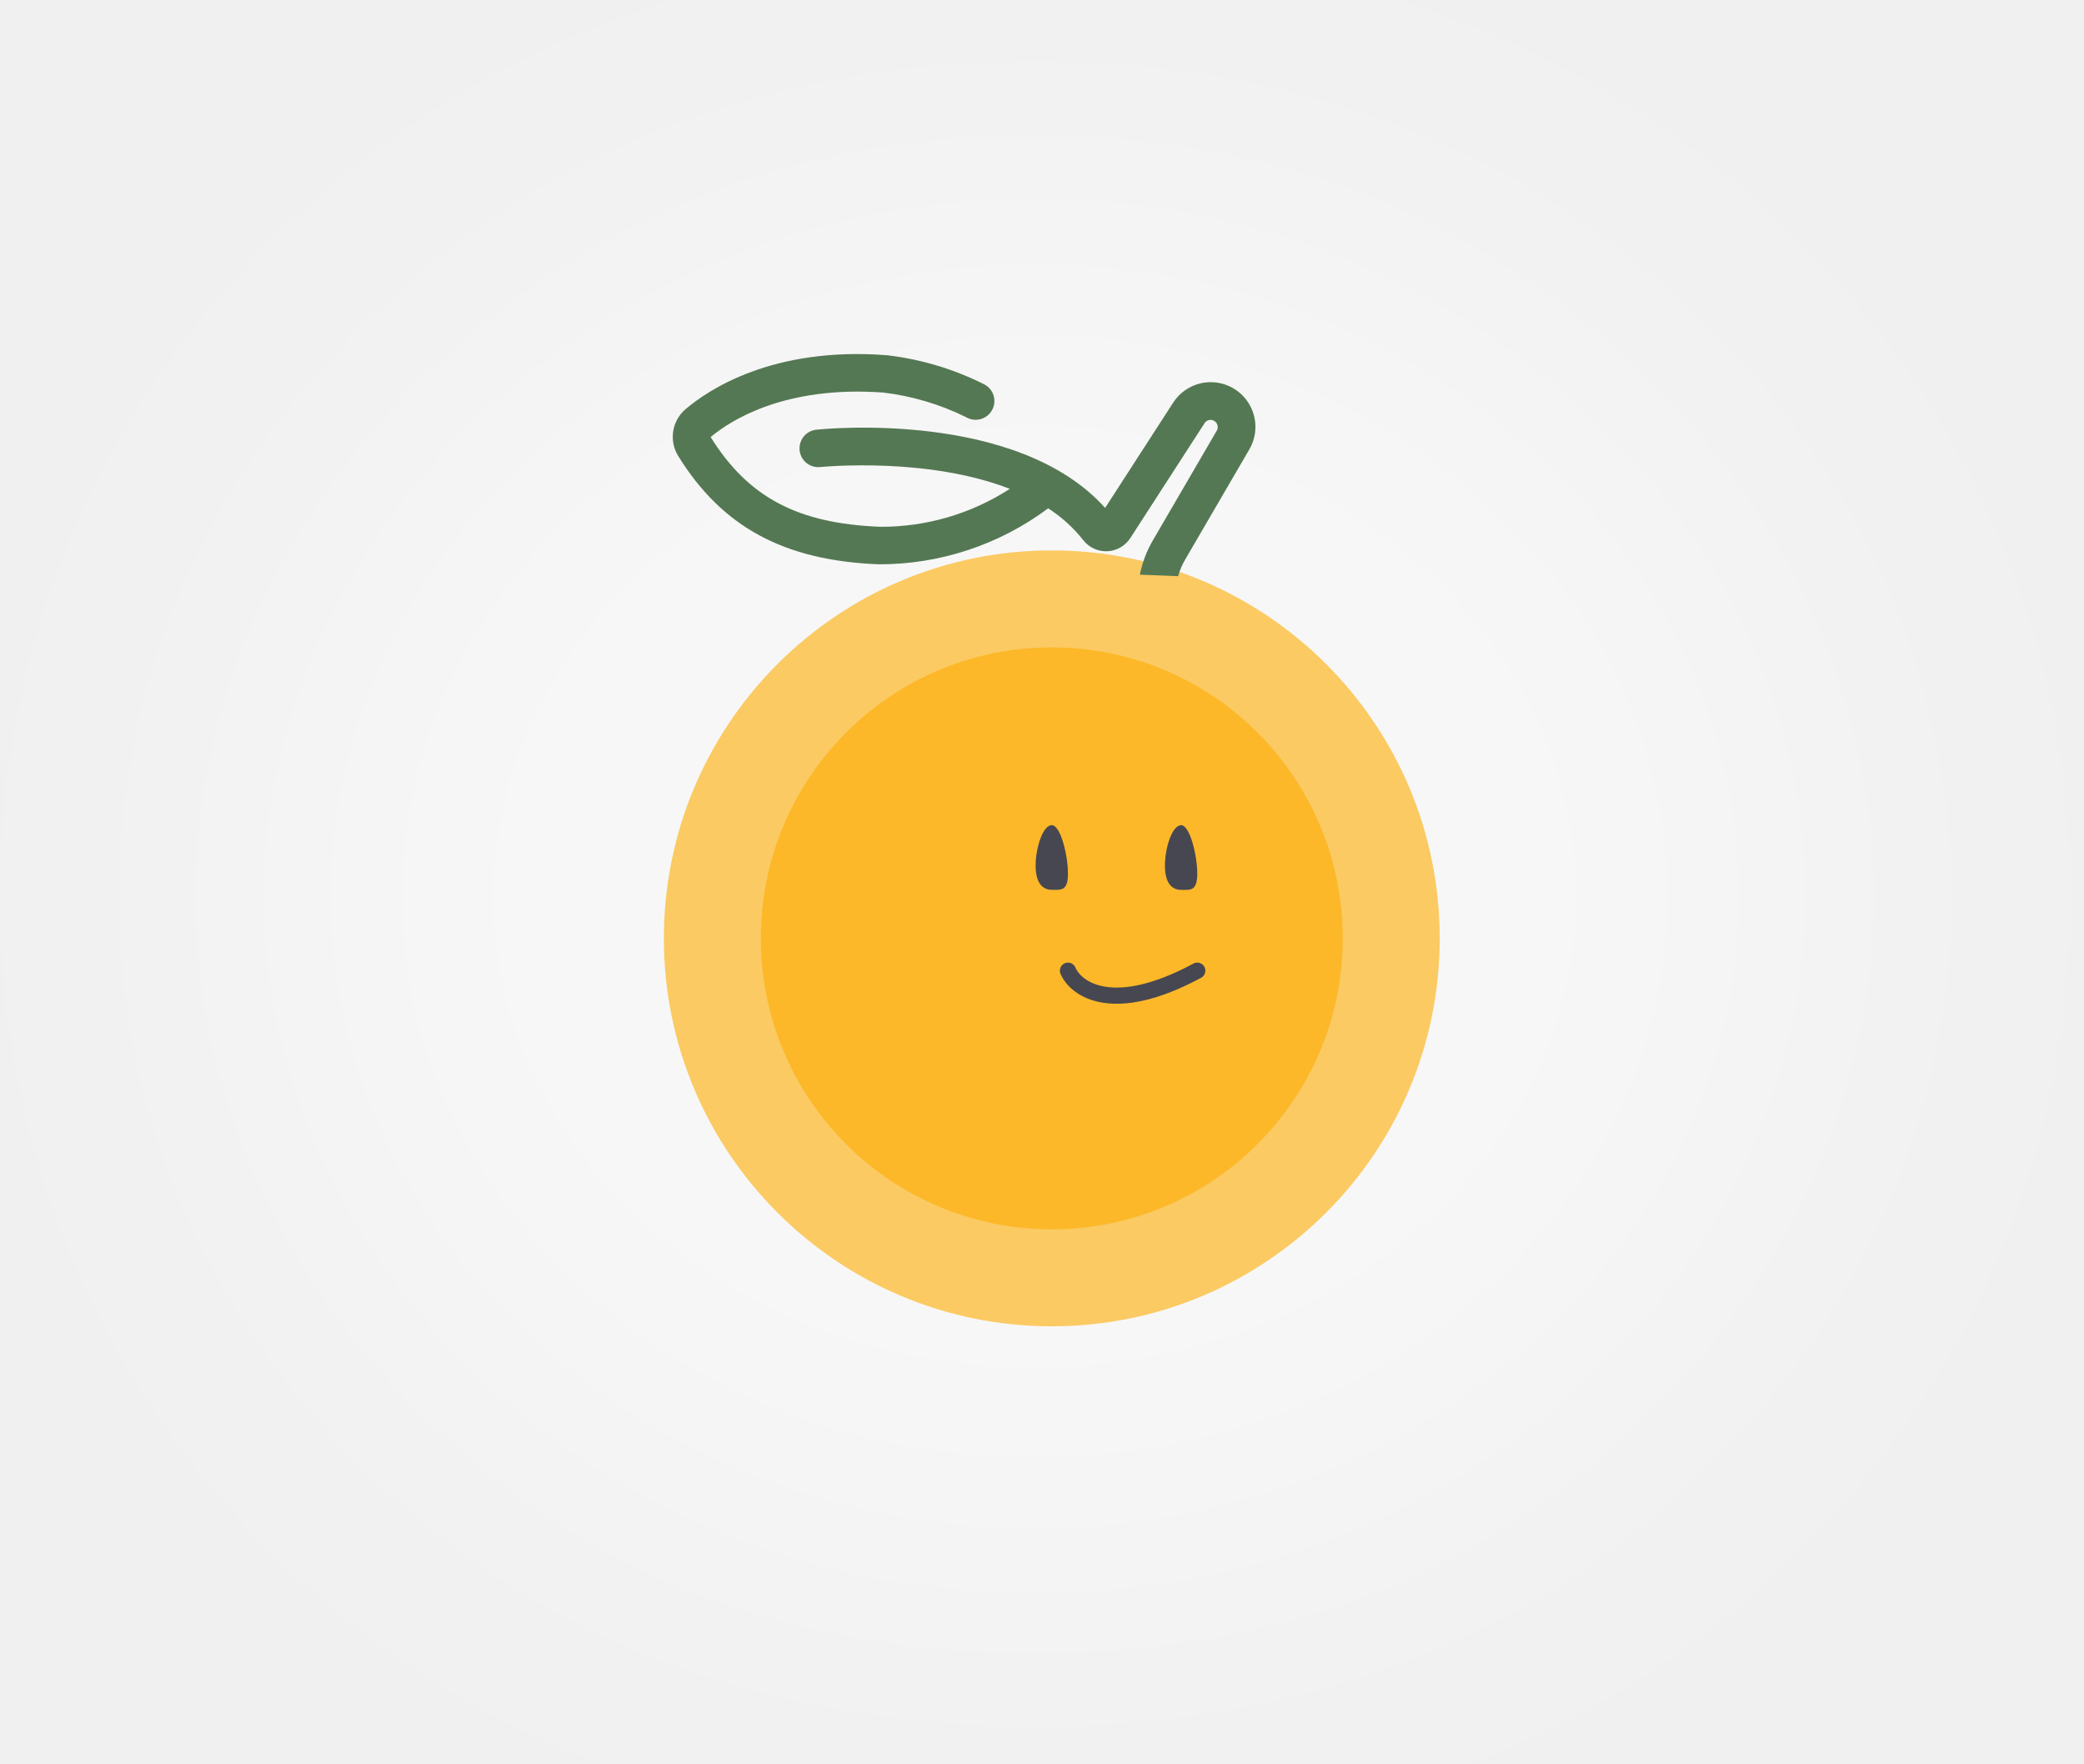
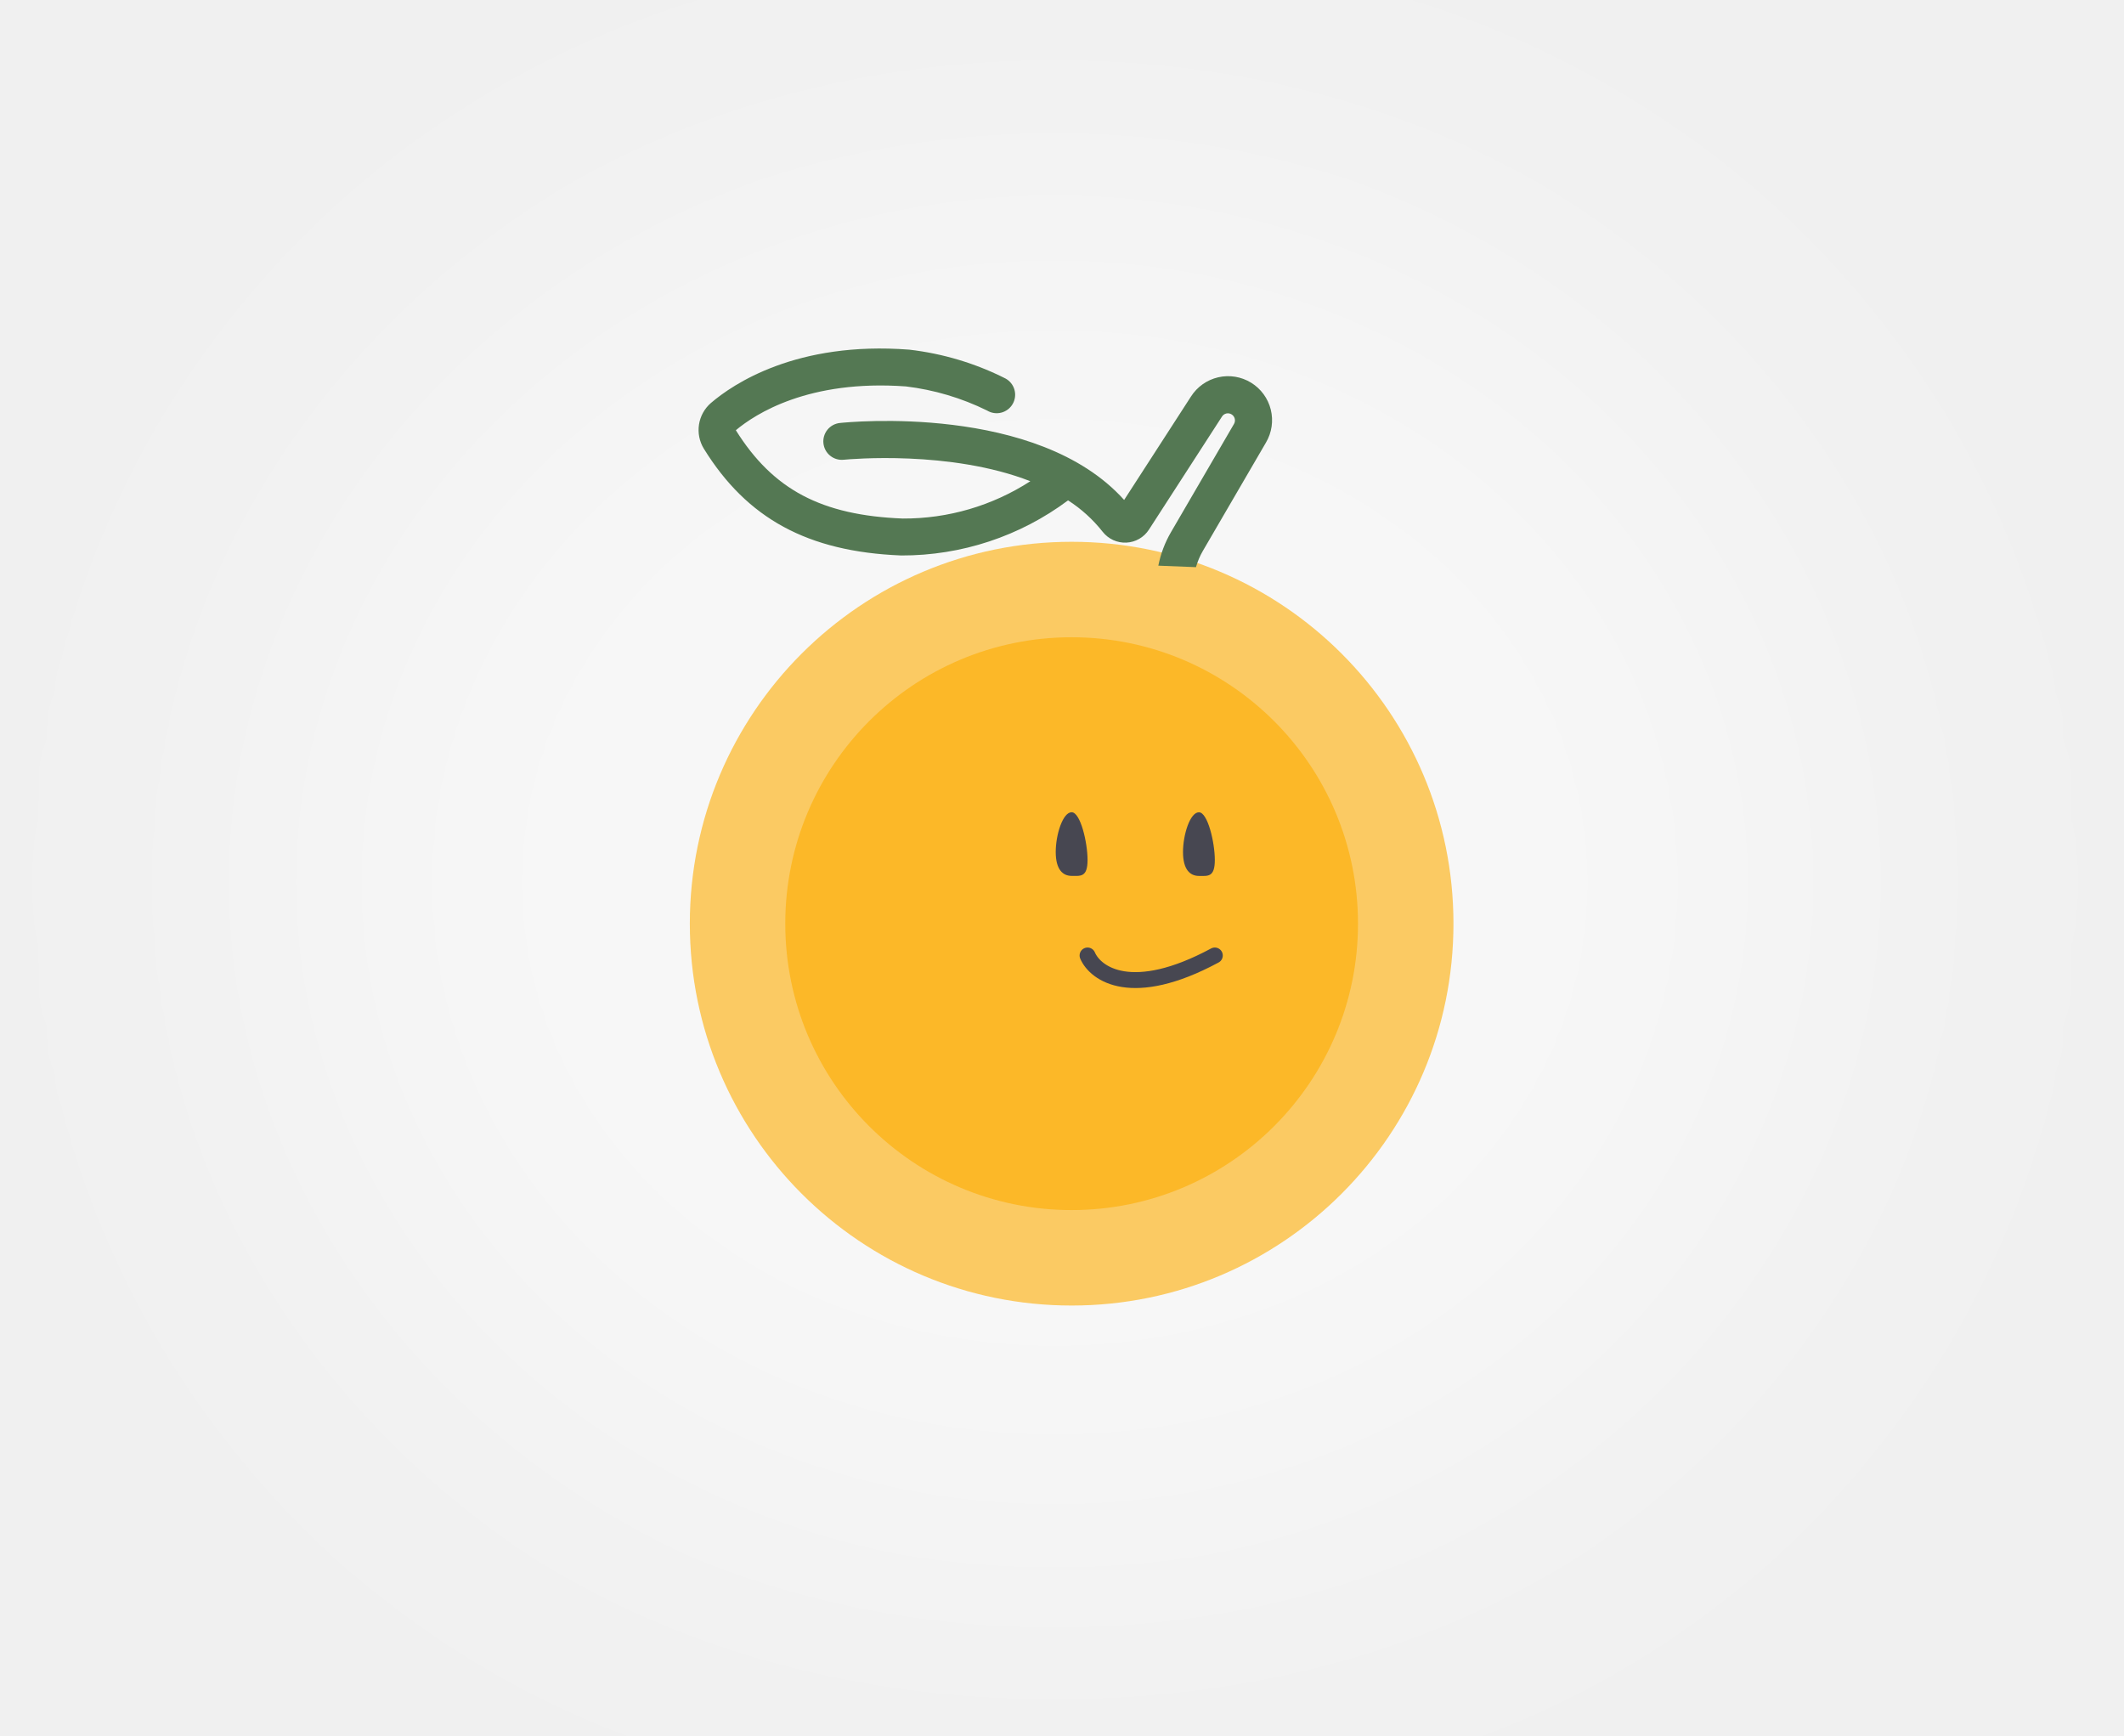
- <svg xmlns="http://www.w3.org/2000/svg" width="390" height="330" viewBox="0 40 390 360" fill="none">
+ <svg xmlns="http://www.w3.org/2000/svg" width="350" height="286" viewBox="0 40 390 360" fill="none">
  <g filter="url(#filter0_f_723_2181)">
    <ellipse cx="193.5" cy="223" rx="159.5" ry="143" fill="white" fill-opacity="0.5" />
  </g>
  <circle cx="197" cy="231.556" r="79.196" fill="#FDAC01" fill-opacity="0.6" />
  <circle cx="197" cy="231.556" r="59.397" fill="#FDAC01" fill-opacity="0.6" />
  <path d="M193.7 216.698C193.7 213.053 195.178 208.449 197 208.449C198.822 208.449 200.3 214.703 200.3 218.348C200.3 221.993 198.822 221.648 197 221.648C195.178 221.648 193.7 220.343 193.7 216.698Z" fill="#474751" />
  <path d="M220.099 216.707C220.099 213.062 221.576 208.457 223.399 208.457C225.221 208.457 226.699 214.712 226.699 218.357C226.699 222.002 225.221 221.657 223.399 221.657C221.576 221.657 220.099 220.352 220.099 216.707Z" fill="#474751" />
  <path d="M200.3 238.156C201.95 242.006 209.539 247.395 226.699 238.156" stroke="#474751" stroke-width="3.3" stroke-linecap="round" />
  <path fill-rule="evenodd" clip-rule="evenodd" d="M214.981 157.313L222.786 157.622C223.125 156.431 223.613 155.284 224.24 154.209L237.303 131.783C238.522 129.722 238.882 127.265 238.305 124.941C237.728 122.617 236.261 120.613 234.22 119.361C232.179 118.109 229.728 117.709 227.395 118.248C225.062 118.787 223.034 120.221 221.749 122.241L207.889 143.684C189.89 123.632 150.637 127.54 148.923 127.721C147.912 127.829 146.985 128.333 146.346 129.124C145.708 129.915 145.409 130.927 145.516 131.937C145.624 132.948 146.128 133.875 146.919 134.514C147.71 135.153 148.722 135.451 149.733 135.344C149.739 135.343 149.755 135.342 149.78 135.34C150.936 135.234 171.816 133.32 188.432 139.798C180.552 144.895 171.356 147.585 161.971 147.539C145.122 146.87 135.057 141.562 127.35 129.224C131.357 125.866 142.428 118.673 162.613 120.137C168.471 120.84 174.167 122.532 179.46 125.139C179.897 125.405 180.383 125.581 180.889 125.655C181.395 125.73 181.911 125.703 182.407 125.575C182.902 125.448 183.367 125.222 183.774 124.912C184.181 124.601 184.521 124.213 184.775 123.769C185.03 123.325 185.193 122.834 185.254 122.326C185.316 121.818 185.275 121.303 185.135 120.811C184.994 120.319 184.757 119.861 184.436 119.462C184.115 119.063 183.718 118.733 183.267 118.49C177.017 115.339 170.26 113.316 163.307 112.513C139.886 110.713 126.735 119.676 122.182 123.573C120.855 124.72 119.978 126.301 119.707 128.034C119.436 129.767 119.788 131.54 120.702 133.038C129.676 147.566 142.273 154.398 161.53 155.192L161.67 155.198C174.132 155.233 186.268 151.223 196.256 143.771C198.993 145.526 201.418 147.727 203.431 150.281C204.012 151.021 204.762 151.612 205.618 152.003C206.473 152.395 207.411 152.576 208.351 152.532C209.291 152.488 210.207 152.22 211.022 151.749C211.837 151.279 212.528 150.621 213.038 149.829L228.189 126.386C228.392 126.066 228.714 125.838 229.083 125.753C229.453 125.668 229.841 125.732 230.164 125.931C230.493 126.128 230.732 126.446 230.828 126.817C230.925 127.189 230.871 127.583 230.679 127.915L217.616 150.345C216.353 152.508 215.464 154.864 214.981 157.313Z" fill="#547853" />
  <defs>
    <filter id="filter0_f_723_2181" x="-46" y="0" width="479" height="446" filterUnits="userSpaceOnUse" color-interpolation-filters="sRGB">
      <feFlood flood-opacity="0" result="BackgroundImageFix" />
      <feBlend mode="normal" in="SourceGraphic" in2="BackgroundImageFix" result="shape" />
      <feGaussianBlur stdDeviation="40" result="effect1_foregroundBlur_723_2181" />
    </filter>
  </defs>
</svg>
